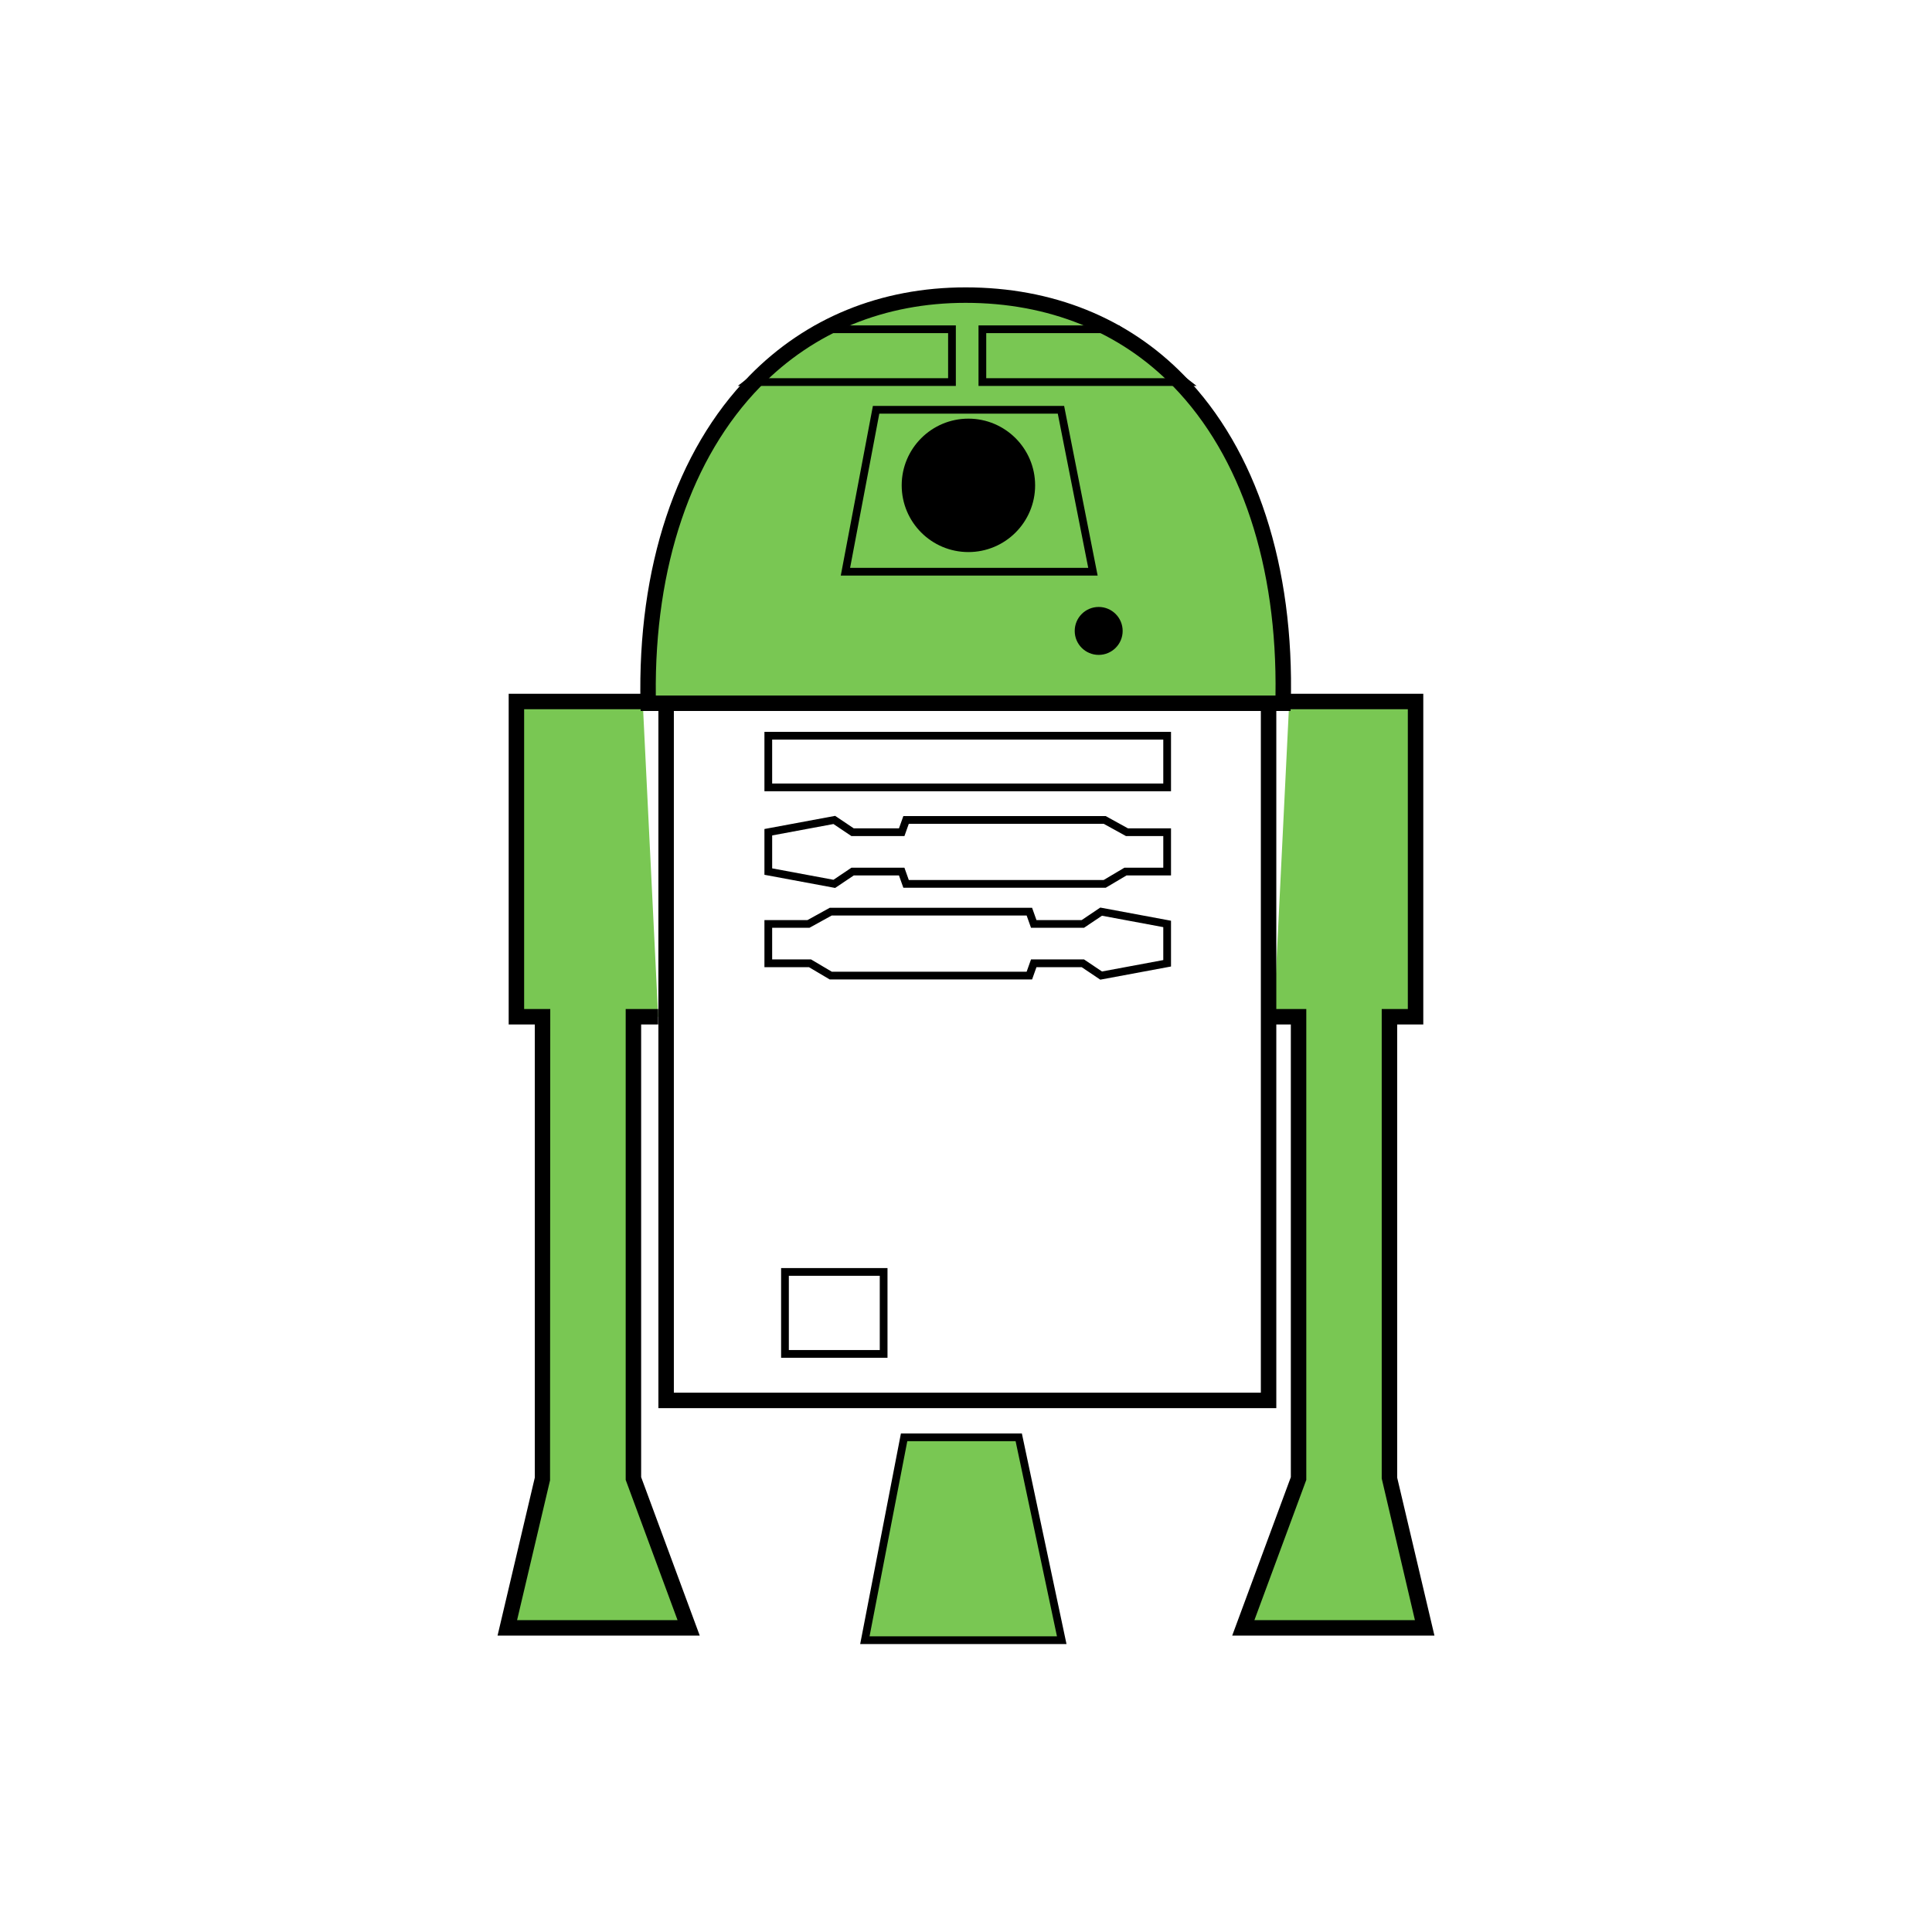
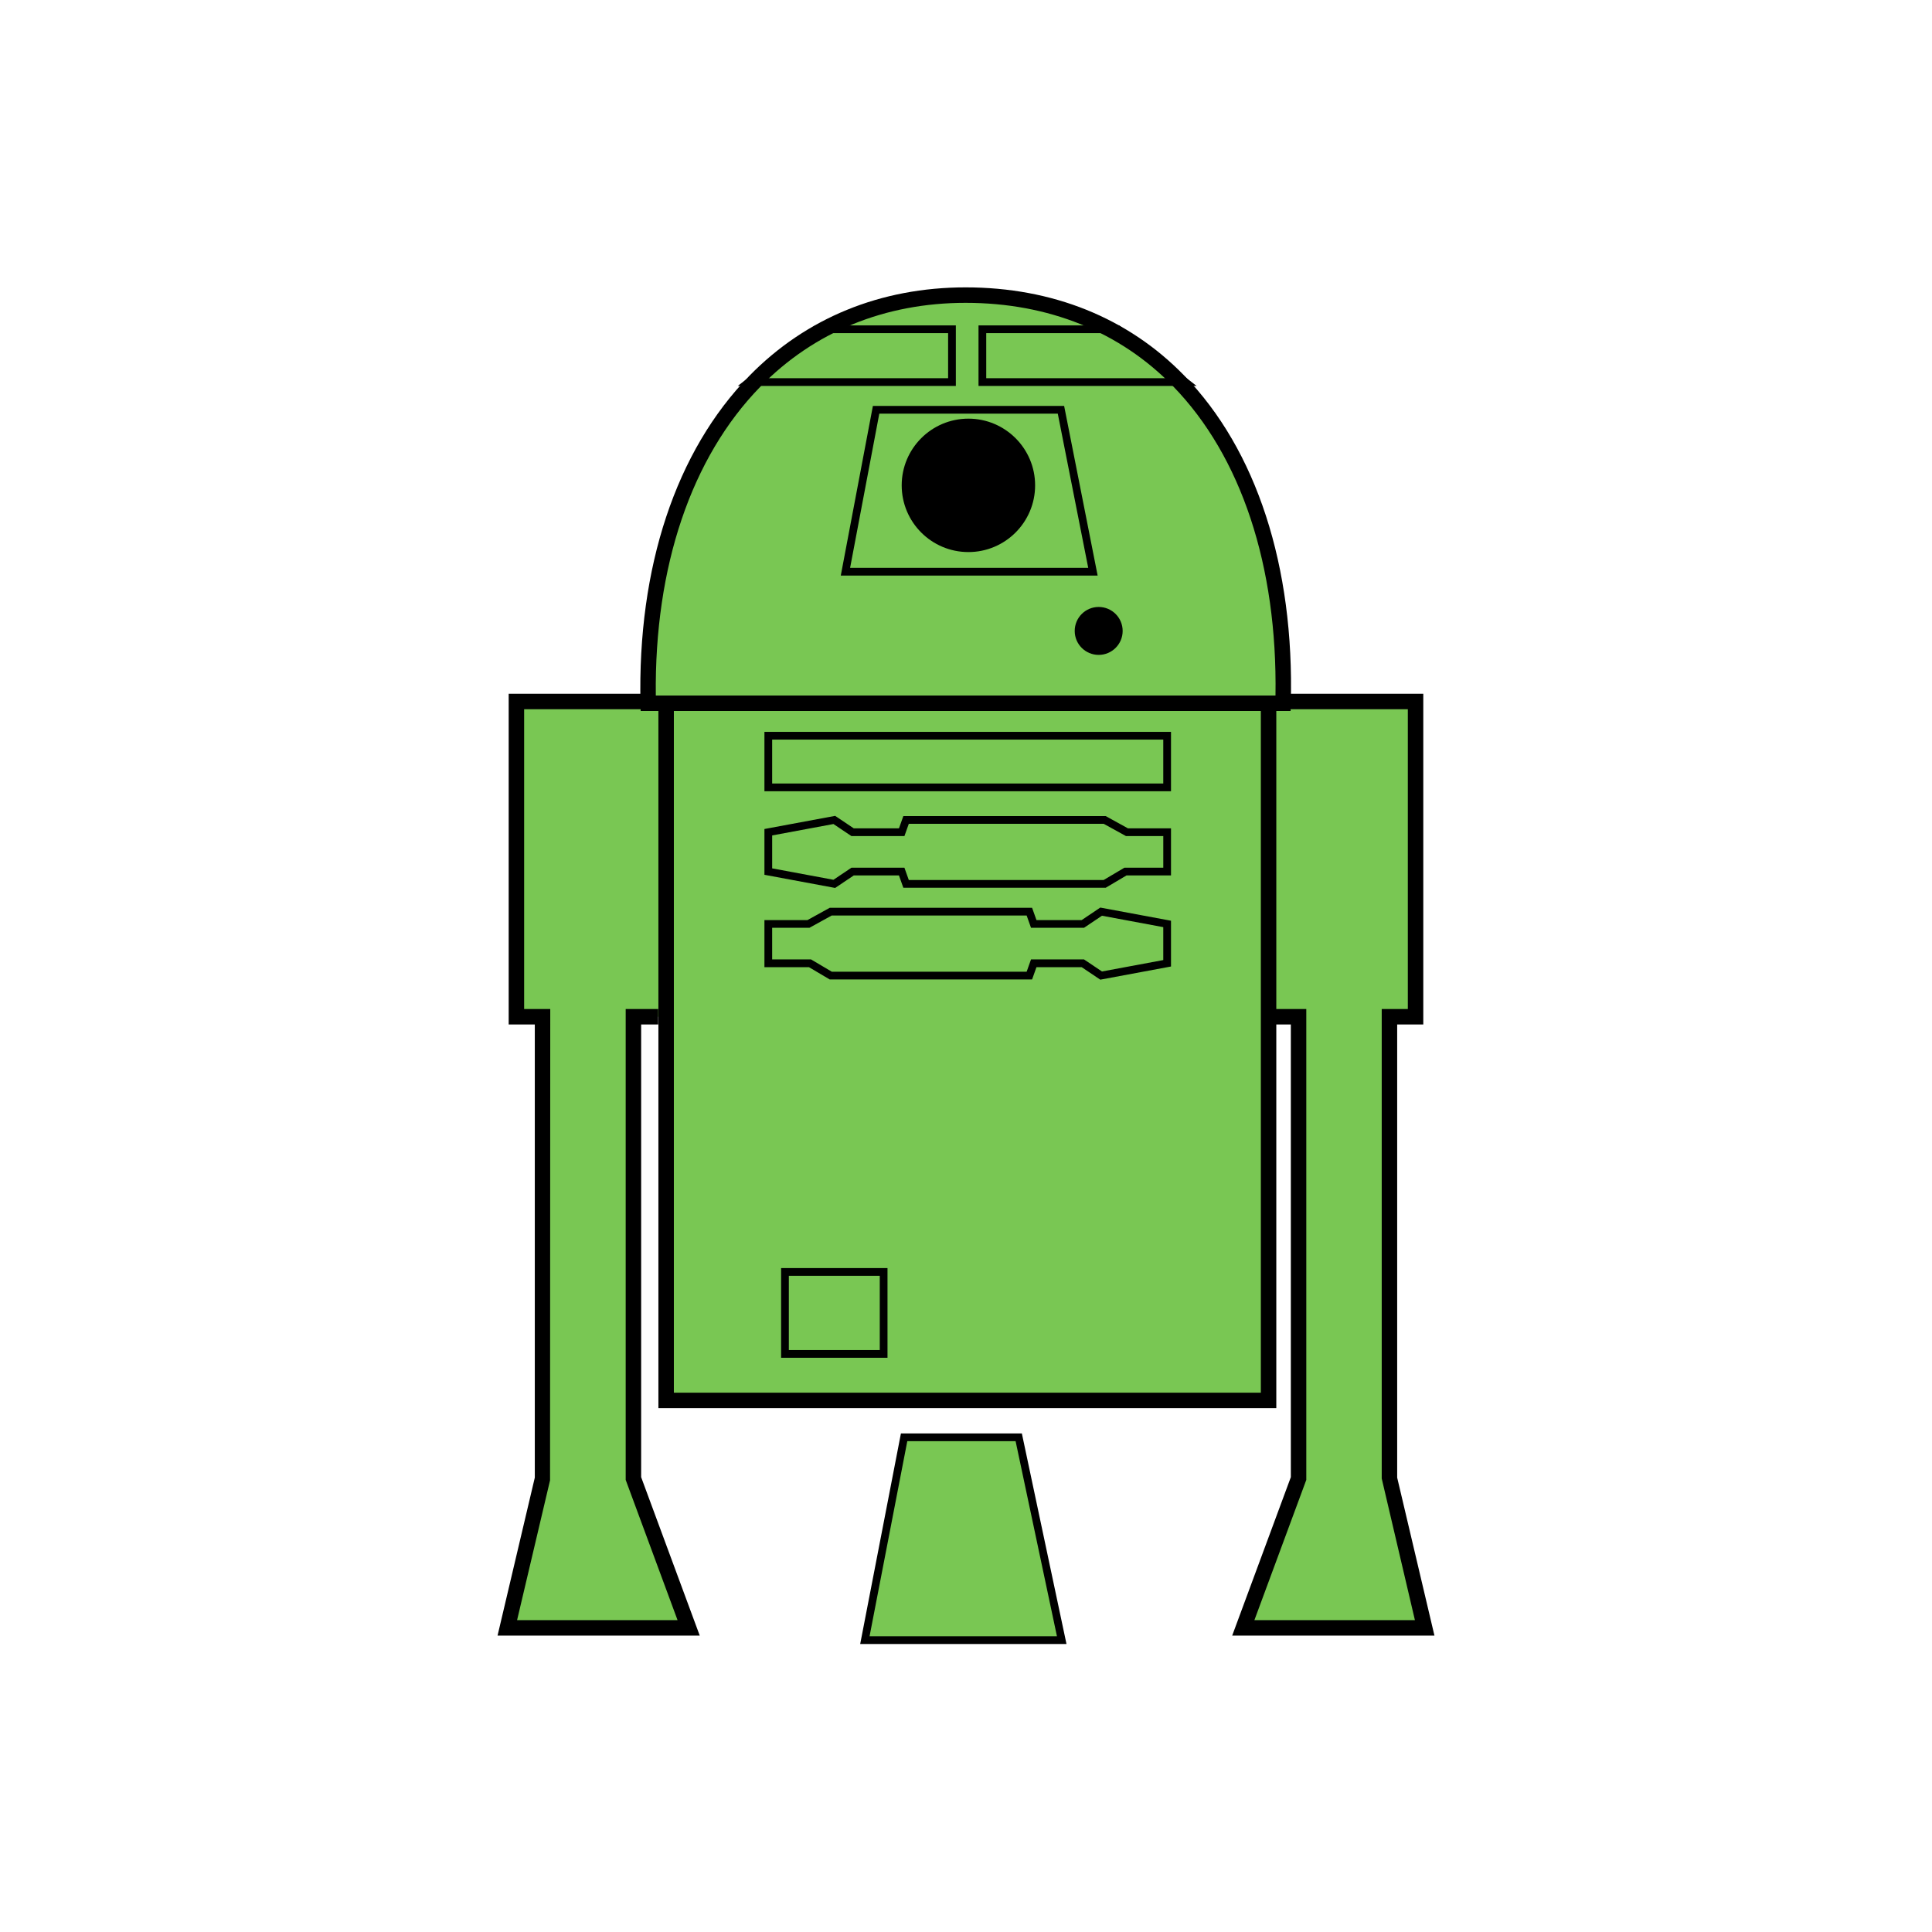
- <svg xmlns="http://www.w3.org/2000/svg" version="1.1" x="0px" y="0px" width="250px" height="250px" viewBox="0 0 250 250" enable-background="new 0 0 250 250" xml:space="preserve">
+ <svg xmlns="http://www.w3.org/2000/svg" version="1.1" id="Layer_1" x="0px" y="0px" width="250px" height="250px" viewBox="0 0 250 250" enable-background="new 0 0 250 250" xml:space="preserve">
  <g id="bgr">
-     <path fill="#79C753" d="M166.027,91c0.801-30.166-14.101-52.813-41.077-52.813c-25.712,0-41.783,21.921-41.072,52.813H166.027z" />
-     <polygon fill="#79C753" points="116.991,185.986 111.914,212.237 137.387,212.237 131.823,185.986  " />
-     <polyline fill="#79C753" points="83.167,90.775 66.823,90.775 66.823,131.565 70.203,131.565 70.203,191.318 65.646,210.647    89.111,210.647 81.964,191.318 81.964,131.565 85.167,131.565  " />
-     <polyline fill="#79C753" points="164.828,131.565 168.034,131.565 168.034,191.318 160.883,210.647 184.354,210.647    179.794,191.318 179.794,131.565 183.173,131.565 183.173,90.775 166.828,90.775  " />
+     <path fill="#79C753" d="M166.027,91c0.801-30.166-14.102-52.813-41.077-52.813c-25.712,0-41.783,21.921-41.072,52.813H166.027z" />
+     <polygon fill="#79C753" points="116.991,185.986 111.914,212.236 137.387,212.236 131.823,185.986  " />
+     <polygon fill="#79C753" points="163.828,131.564 168.034,131.564 168.034,191.318 160.883,210.646 184.354,210.646    179.794,191.318 179.794,131.564 183.173,131.564 183.173,90.775 166.828,90.775 83.167,90.775 66.823,90.775 66.823,131.564    70.203,131.564 70.203,191.318 65.646,210.646 89.111,210.646 81.964,191.318 81.964,131.564 86.167,131.564 86.197,181.214    164.152,181.214  " />
  </g>
  <g id="icon">
-     <polygon points="185.617,211.647 159.446,211.647 167.034,191.14 167.034,132.565 164.828,132.565 164.828,130.565    169.034,130.565 169.034,191.497 162.319,209.647 183.09,209.647 178.794,191.318 178.794,130.565 182.173,130.565 182.173,91.775    166.828,91.775 166.828,89.775 184.173,89.775 184.173,132.565 180.794,132.565 180.794,191.202  " />
-     <polygon points="90.547,211.647 64.383,211.647 69.203,191.202 69.203,132.565 65.823,132.565 65.823,89.775 83.167,89.775    83.167,91.775 67.823,91.775 67.823,130.565 71.203,130.565 71.176,191.548 66.91,209.647 87.675,209.647 80.964,191.497    80.964,130.565 85.167,130.565 85.167,132.565 82.964,132.565 82.964,191.14  " />
-     <path d="M138.004,212.737h-26.696l5.271-27.251h15.65L138.004,212.737z M112.52,211.737h24.25l-5.352-25.251h-14.014   L112.52,211.737z" />
-     <path d="M167.001,92h-84.1l-0.022-0.977c-0.406-17.624,4.598-32.678,14.089-42.391c7.317-7.488,16.994-11.446,27.982-11.446   c11.236,0,21.011,3.938,28.268,11.39c9.376,9.628,14.28,24.704,13.81,42.45L167.001,92z M84.861,90h80.187   c0.257-16.777-4.437-30.964-13.263-40.028c-6.871-7.056-16.15-10.785-26.835-10.785c-10.438,0-19.62,3.75-26.552,10.844   C89.46,59.176,84.669,73.341,84.861,90z" />
-     <path d="M142.034,74.479h-33.238l4.156-21.95h24.747L142.034,74.479z M110.003,73.479h30.814l-3.94-19.95H113.78L110.003,73.479z" />
-     <path d="M165.153,182.214H85.197V90h79.956V182.214z M87.197,180.214h75.956V92H87.197V180.214z" />
+     <polygon points="185.617,211.646 159.445,211.646 167.034,191.141 167.034,132.564 164.828,132.564 164.828,130.564    169.034,130.564 169.034,191.497 162.318,209.646 183.09,209.646 178.794,191.318 178.794,130.564 182.173,130.564 182.173,91.775    166.828,91.775 166.828,89.775 184.173,89.775 184.173,132.564 180.794,132.564 180.794,191.202  " />
+     <polygon points="90.547,211.646 64.383,211.646 69.203,191.202 69.203,132.564 65.823,132.564 65.823,89.775 83.167,89.775    83.167,91.775 67.823,91.775 67.823,130.564 71.203,130.564 71.176,191.548 66.91,209.646 87.675,209.646 80.964,191.497    80.964,130.564 85.167,130.564 85.167,132.564 82.964,132.564 82.964,191.141  " />
+     <path d="M138.004,212.736h-26.696l5.271-27.25h15.649L138.004,212.736z M112.52,211.736h24.25l-5.352-25.25h-14.014L112.52,211.736   z" />
+     <path d="M167.001,92h-84.1l-0.022-0.977c-0.406-17.624,4.598-32.678,14.089-42.391c7.317-7.488,16.994-11.446,27.982-11.446   c11.235,0,21.011,3.938,28.268,11.39c9.376,9.628,14.28,24.704,13.81,42.45L167.001,92z M84.861,90h80.187   c0.257-16.777-4.437-30.964-13.263-40.028c-6.871-7.056-16.15-10.785-26.835-10.785c-10.438,0-19.62,3.75-26.552,10.844   C89.46,59.176,84.669,73.341,84.861,90z" />
+     <path d="M142.034,74.479h-33.238l4.156-21.95h24.747L142.034,74.479z M110.003,73.479h30.813l-3.939-19.95H113.78L110.003,73.479z" />
+     <path d="M165.152,182.214H85.197V90h79.956V182.214z M87.197,180.214h75.956V92H87.197V180.214z" />
    <path d="M114.842,175.695h-13.767v-11.607h13.767V175.695z M102.075,174.695h11.767v-9.607h-11.767V174.695z" />
-     <path d="M108.067,114.9l-9.15-1.703v-5.923l9.15-1.702l2.411,1.618h5.848l0.566-1.589h26.186l2.882,1.589h5.568v6.092h-5.76   l-2.683,1.59h-26.193l-0.566-1.59h-5.849L108.067,114.9z M117.598,113.871h25.215l2.683-1.59h5.033v-4.092h-4.826l-2.882-1.589   h-25.223l-0.566,1.589h-6.857l-2.325-1.56l-7.932,1.476v4.261l7.932,1.477l2.324-1.561h6.858L117.598,113.871z" />
-     <path d="M142.377,126.768l-2.409-1.618h-5.85l-0.566,1.589h-26.192l-2.684-1.589h-5.759v-6.092h5.568l2.882-1.59h26.185l0.566,1.59   h5.849l2.41-1.619l9.151,1.703v5.923L142.377,126.768z M107.633,125.738h25.214l0.566-1.589h6.859l2.323,1.56l7.933-1.476v-4.261   l-7.933-1.477l-2.324,1.561h-6.858l-0.566-1.59h-25.222l-2.882,1.59h-4.826v4.092h5.032L107.633,125.738z" />
-     <path d="M151.528,102.386H98.917v-7.683h52.611V102.386z M99.917,101.386h50.611v-5.683H99.917V101.386z" />
+     <path d="M108.067,114.9l-9.15-1.703v-5.923l9.15-1.702l2.411,1.618h5.848l0.566-1.589h26.186l2.882,1.589h5.567v6.092h-5.76   l-2.683,1.59h-26.193l-0.566-1.59h-5.849L108.067,114.9z M117.598,113.871h25.214l2.684-1.59h5.033v-4.092h-4.826l-2.883-1.589   h-25.222l-0.566,1.589h-6.857l-2.325-1.56l-7.932,1.476v4.261l7.932,1.477l2.324-1.561h6.858L117.598,113.871z" />
+     <path d="M142.377,126.768l-2.409-1.618h-5.85l-0.566,1.588H107.36l-2.684-1.588h-5.759v-6.092h5.568l2.882-1.59h26.185l0.566,1.59   h5.849l2.41-1.619l9.15,1.703v5.923L142.377,126.768z M107.633,125.738h25.215l0.565-1.589h6.858l2.324,1.56l7.932-1.476v-4.261   l-7.932-1.477l-2.324,1.561h-6.858l-0.565-1.59h-25.223l-2.882,1.59h-4.826v4.092h5.032L107.633,125.738z" />
+     <path d="M151.527,102.386h-52.61v-7.683h52.61V102.386z M99.917,101.386h50.61v-5.683h-50.61V101.386z" />
    <path d="M123.686,49.94H95.47l10.02-7.834h18.196V49.94z M98.372,48.94h24.313v-5.834h-16.851L98.372,48.94z" />
-     <path d="M154.835,49.94h-28.216v-7.834h18.195L154.835,49.94z M127.619,48.94h24.313l-7.462-5.834h-16.852V48.94z" />
-     <path d="M125.311,54.173c-4.769,0-8.632,3.865-8.632,8.63c0,4.769,3.863,8.634,8.632,8.634c4.764,0,8.633-3.865,8.633-8.634   C133.943,58.038,130.074,54.173,125.311,54.173z" />
-     <path d="M145.271,81.645c0,1.71-1.391,3.098-3.102,3.098c-1.714,0-3.101-1.388-3.101-3.098c0-1.716,1.387-3.105,3.101-3.105   C143.881,78.539,145.271,79.929,145.271,81.645z" />
+     <path d="M154.835,49.94h-28.216v-7.834h18.195L154.835,49.94z M127.619,48.94h24.313l-7.461-5.834h-16.853L127.619,48.94   L127.619,48.94z" />
+     <path d="M125.311,54.173c-4.769,0-8.632,3.865-8.632,8.63c0,4.769,3.863,8.634,8.632,8.634c4.764,0,8.632-3.865,8.632-8.634   C133.943,58.038,130.074,54.173,125.311,54.173z" />
+     <path d="M145.271,81.645c0,1.71-1.392,3.098-3.103,3.098c-1.714,0-3.101-1.388-3.101-3.098c0-1.716,1.387-3.105,3.101-3.105   C143.881,78.539,145.271,79.929,145.271,81.645z" />
  </g>
</svg>
